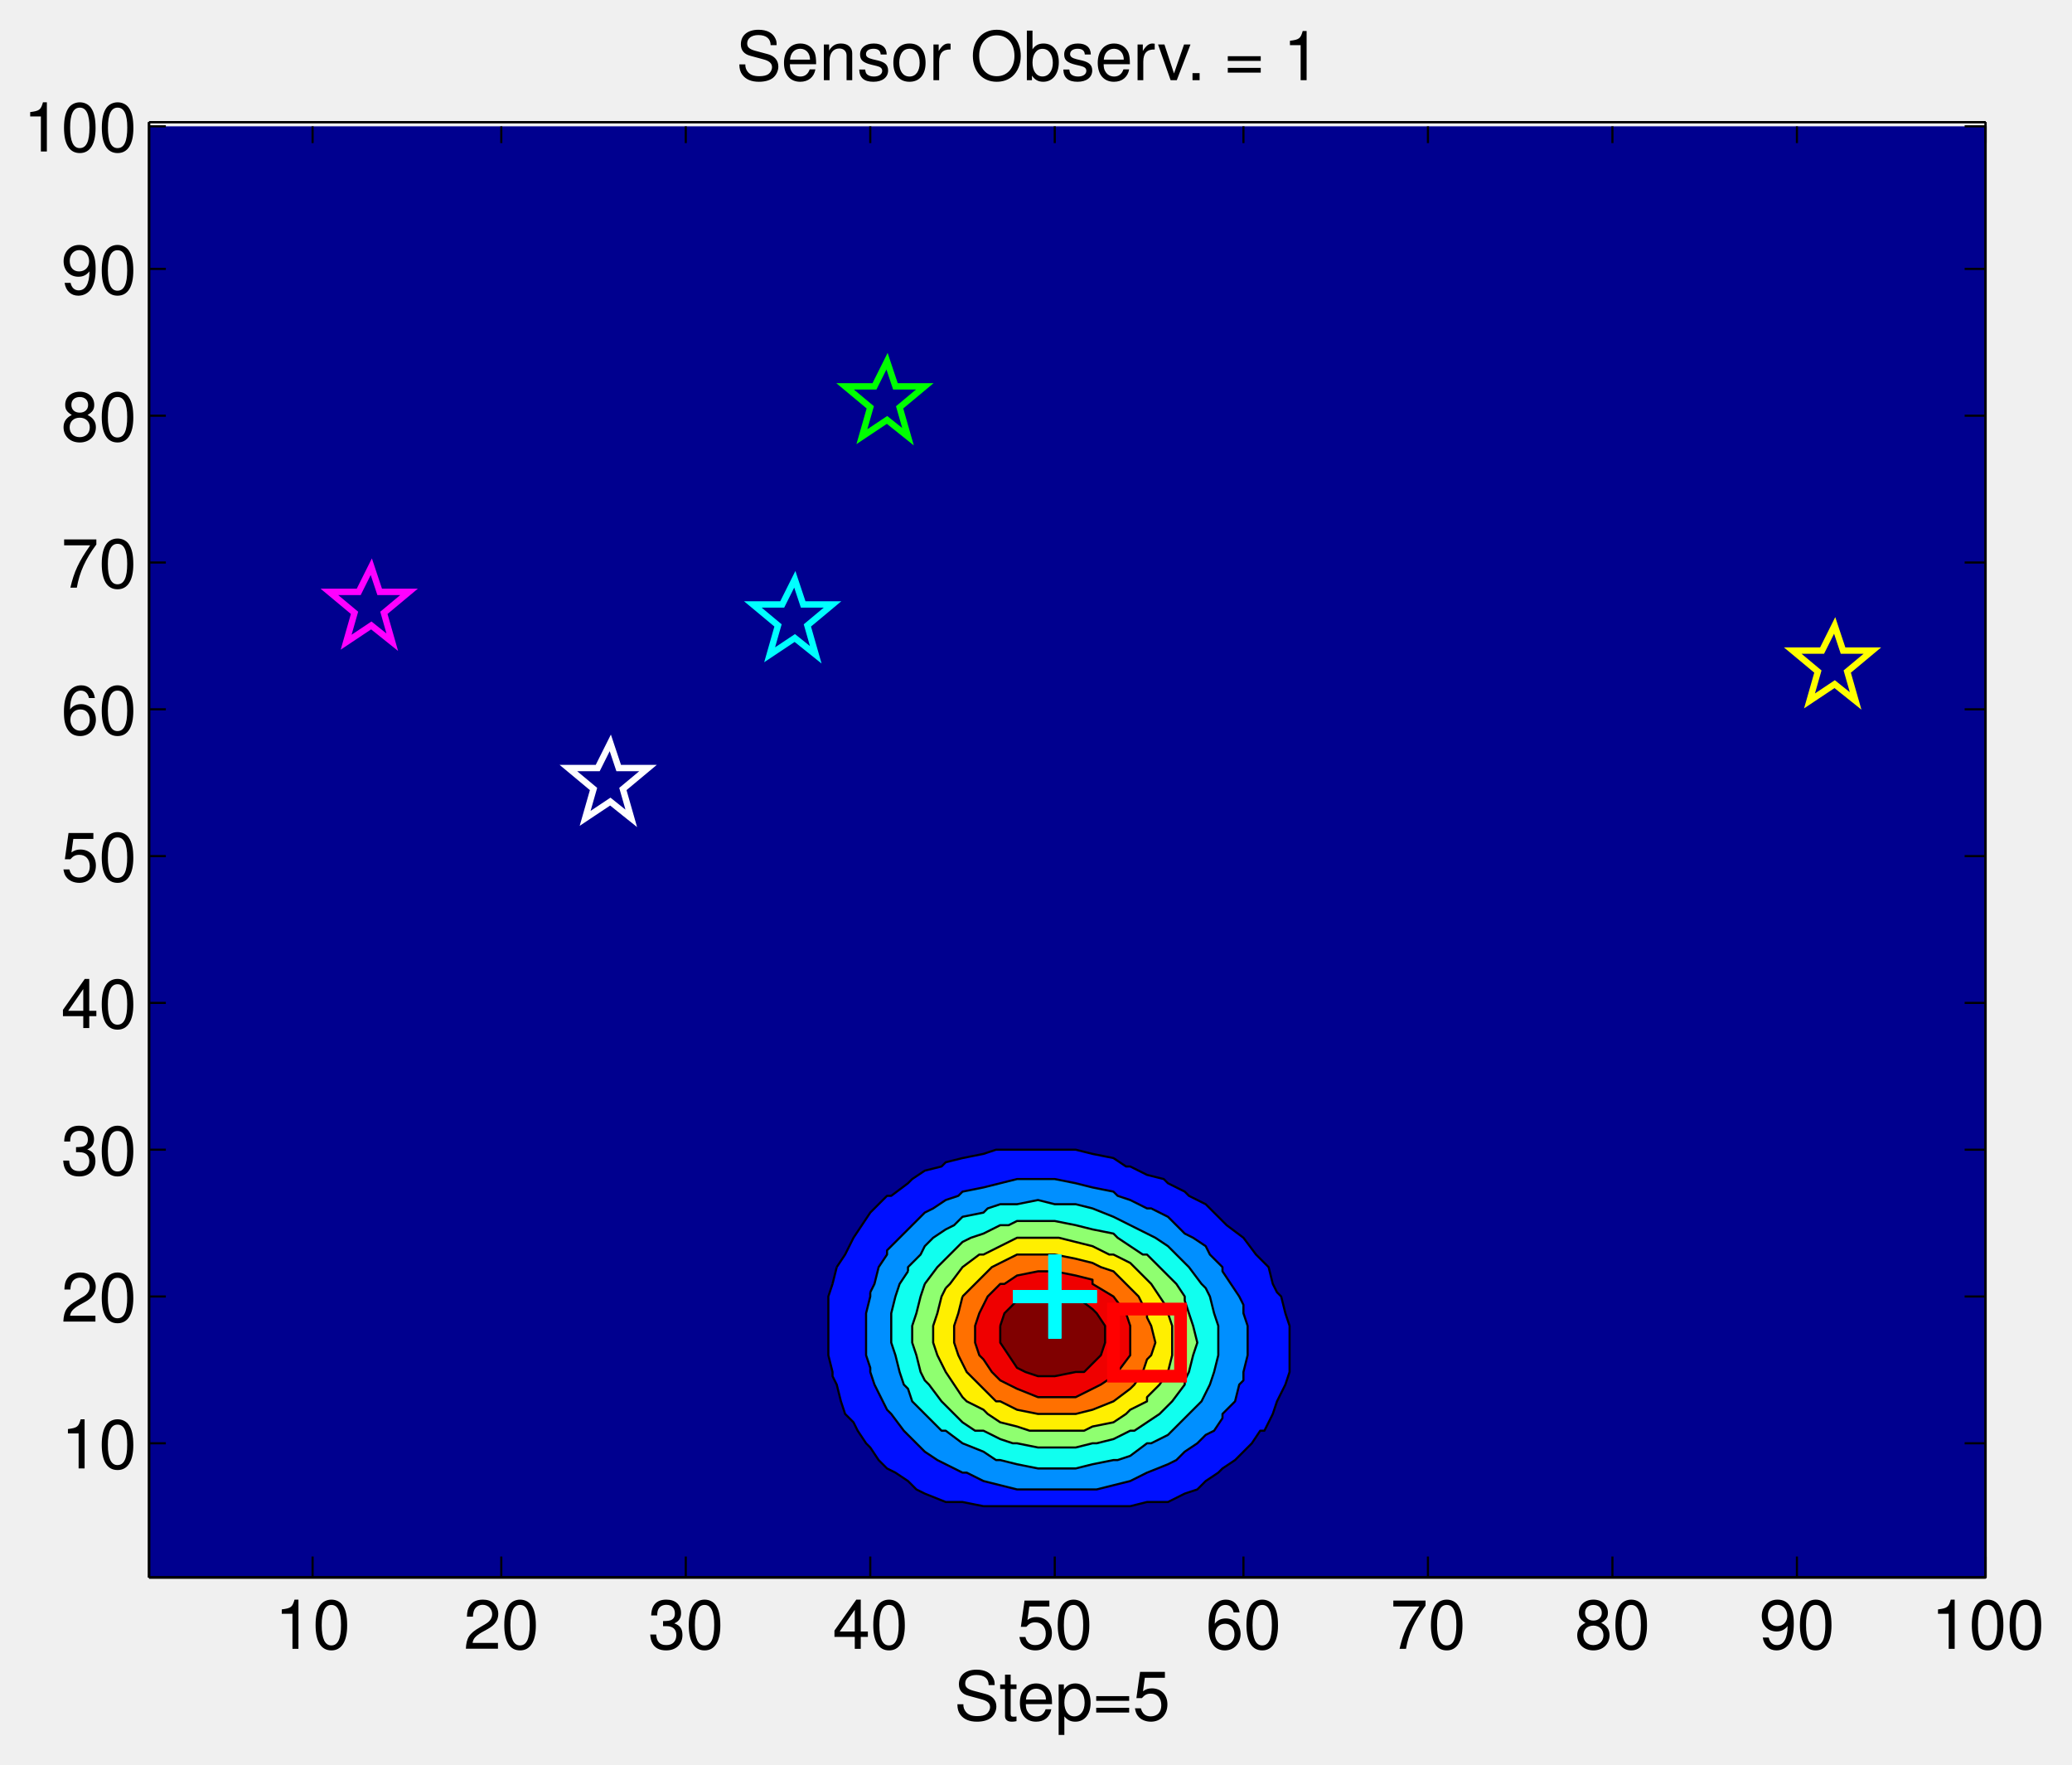
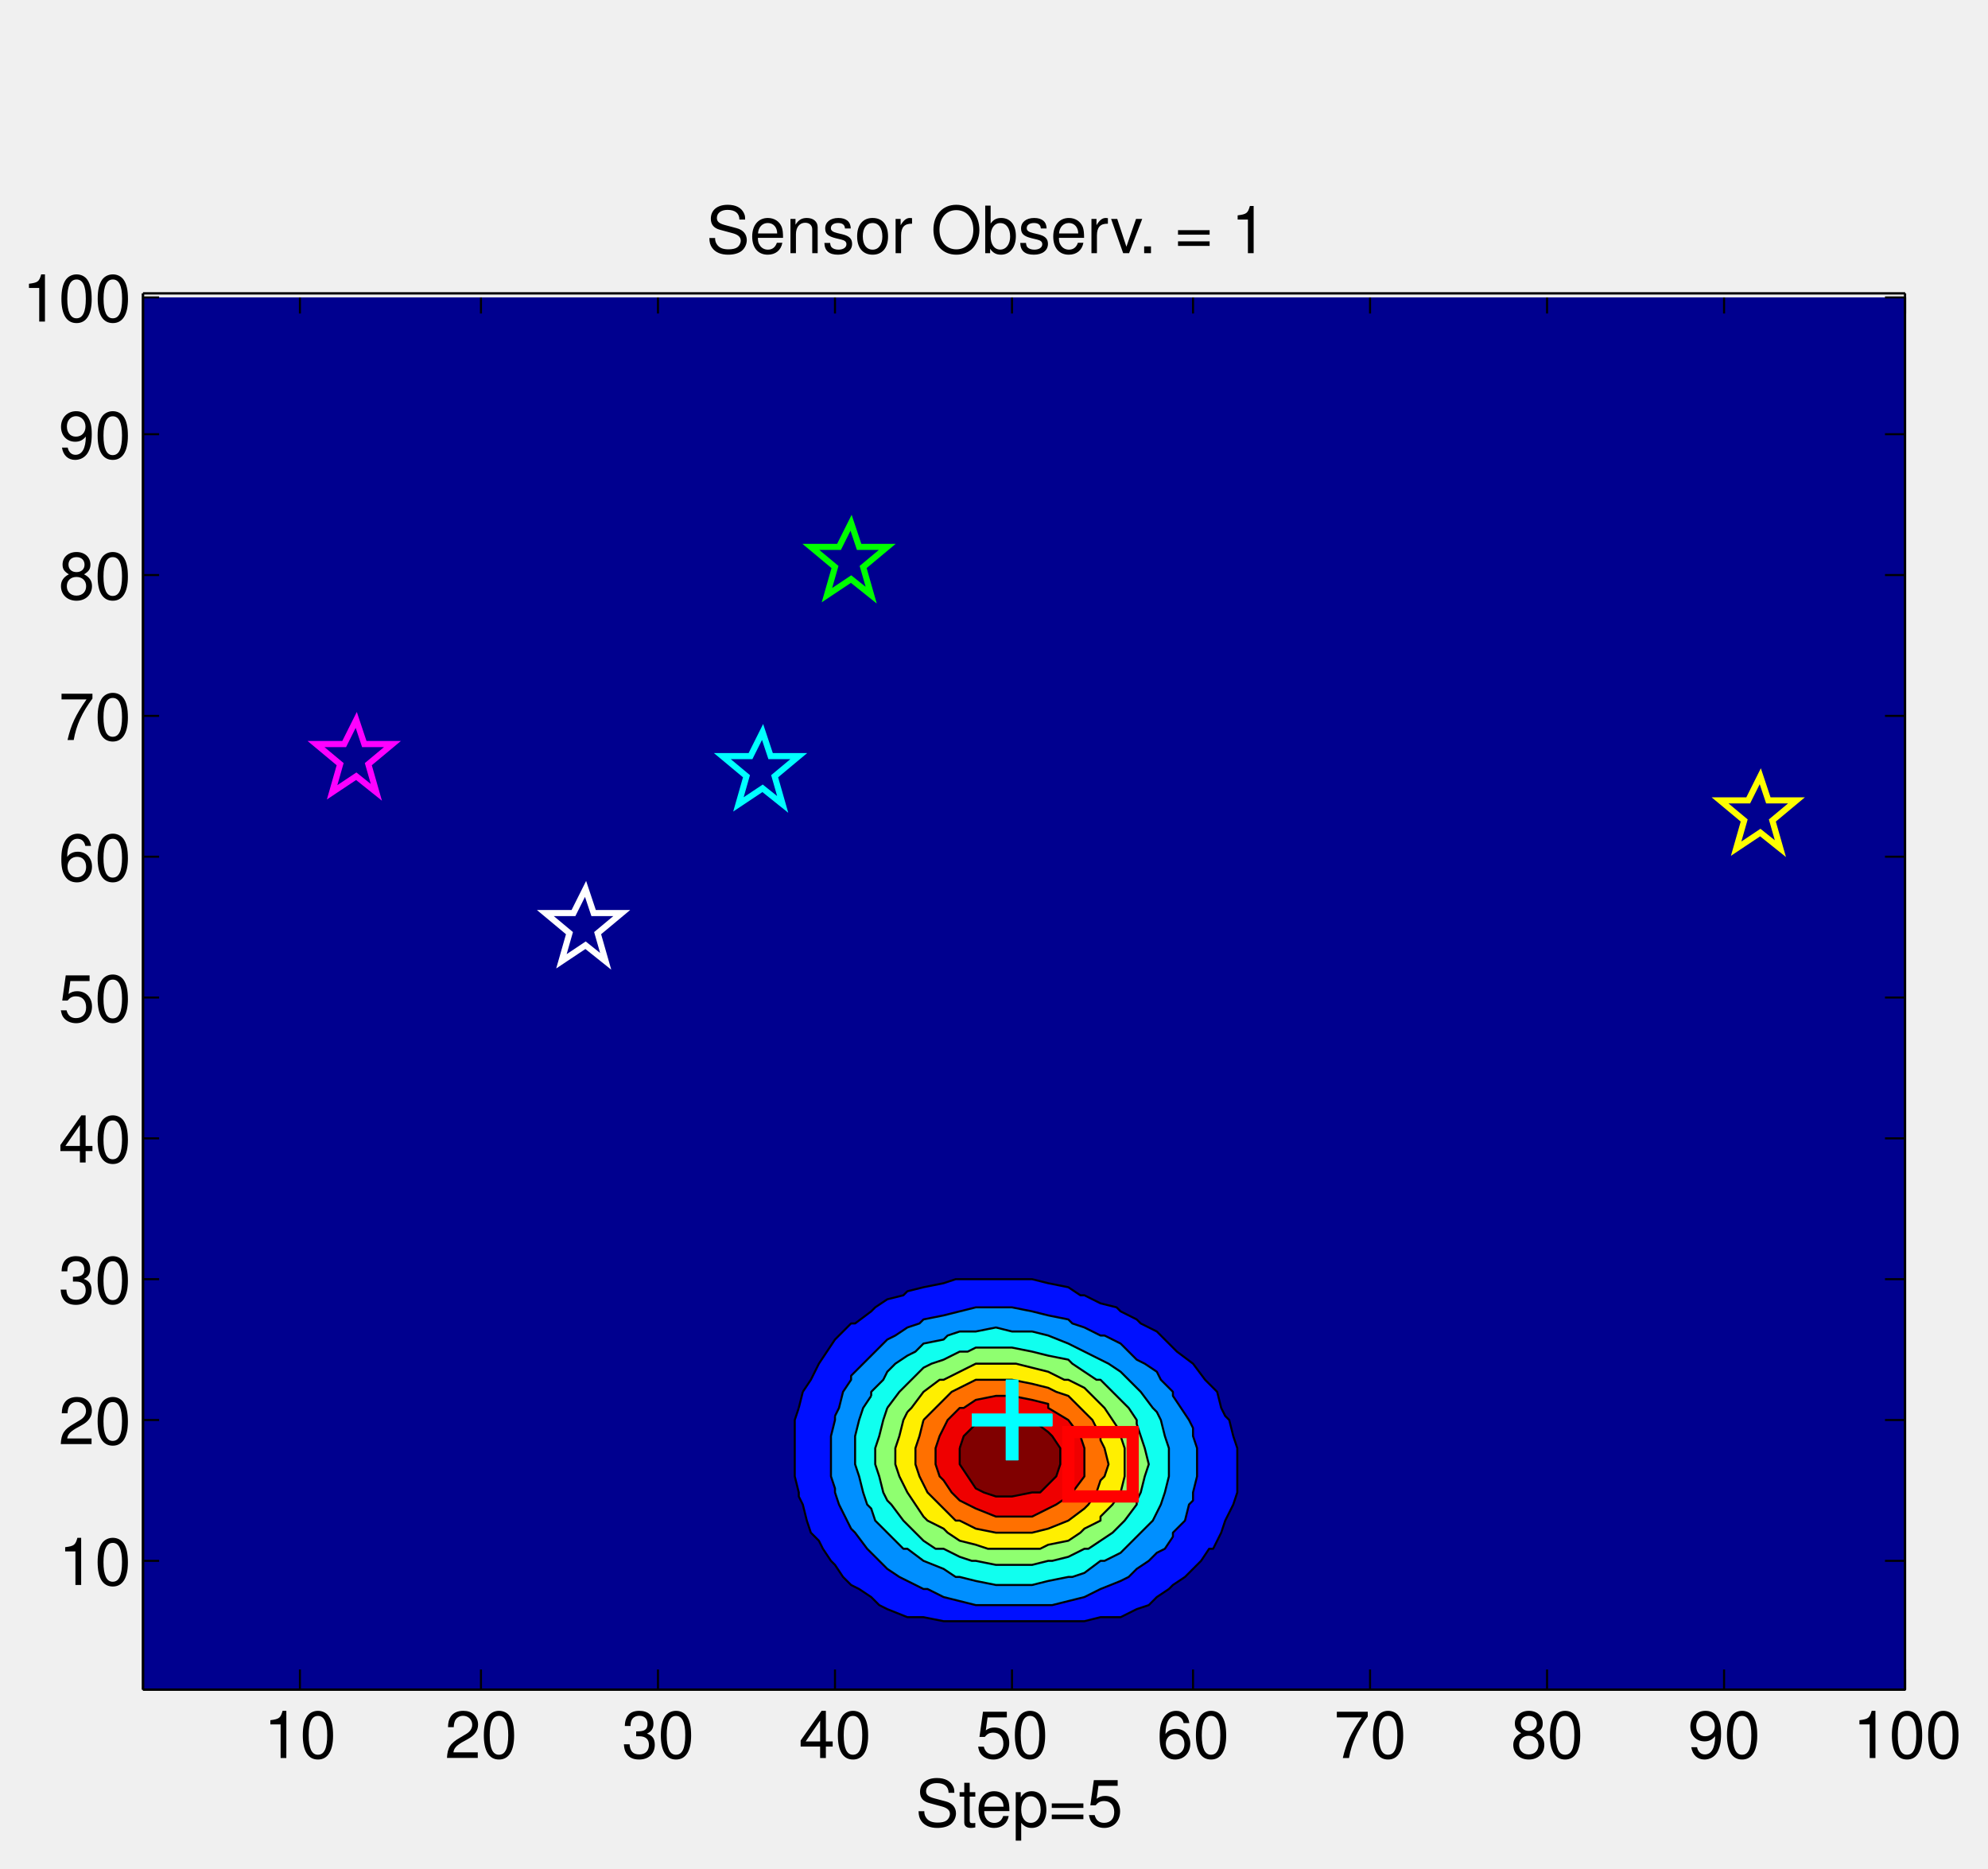
- <svg xmlns="http://www.w3.org/2000/svg" id="svg4602" version="1.1" xml:space="preserve" width="6.769in" height="5.762in" viewBox="0 0 609.187 518.6">
+ <svg xmlns="http://www.w3.org/2000/svg" id="svg4602" version="1.1" xml:space="preserve" width="6.769in" height="6.362in" viewBox="0 0 609.187 572.6">
  <defs id="defs4606">
    <clipPath clipPathUnits="userSpaceOnUse" id="clipPath4618">
      <path d="m 0,0 5582.46,0 0,4181.91 L 0,4181.91 0,0 Z" id="path4620" />
    </clipPath>
    <clipPath clipPathUnits="userSpaceOnUse" id="clipPath4628">
      <path d="m 729.863,3866.29 0,-3422.458 4329.857,0 0,3422.458 -4329.857,0 z" id="path4630" />
    </clipPath>
    <clipPath clipPathUnits="userSpaceOnUse" id="clipPath4680">
      <path d="m 0,0 0,4182 5583,0 L 5583,0 0,0 Z" id="path4682" />
    </clipPath>
  </defs>
-   <g id="g4610" transform="matrix(1.25,0,0,-1.25,-47.42436,520.4191)">
+   <g id="g4610" transform="matrix(1.25,0,0,-1.25,-47.42436,574.4191)">
    <g id="g4612" transform="scale(0.1,0.1)">
      <g id="g4614">
        <g id="g4616" clip-path="url(#clipPath4618)">
          <path d="m 729.863,453.695 0,3422.465 4319.997,0 0,-3422.465 -4319.997,0" style="fill:none;stroke:#ffffff;stroke-width:5;stroke-linecap:butt;stroke-linejoin:round;stroke-miterlimit:10;stroke-dasharray:none;stroke-opacity:1" id="path4622" />
        </g>
      </g>
      <g id="g4624">
        <g id="g4626" clip-path="url(#clipPath4628)">
          <path d="m 729.863,3876.16 4319.997,0 0,-3422.465 -4319.997,0 0,3422.465" style="fill:#00008f;fill-opacity:1;fill-rule:evenodd;stroke:none" id="path4632" />
          <path d="m 729.863,493.148 0,3383.012" style="fill:none;stroke:#000000;stroke-width:5;stroke-linecap:butt;stroke-linejoin:round;stroke-miterlimit:10;stroke-dasharray:none;stroke-opacity:1" id="path4634" />
          <path d="m 5000.54,453.695 -4270.677,0 0,39.453" style="fill:none;stroke:#000000;stroke-width:5;stroke-linecap:butt;stroke-linejoin:round;stroke-miterlimit:10;stroke-dasharray:none;stroke-opacity:1" id="path4636" />
          <path d="m 5049.86,3836.7 0,-3383.005 -49.32,0" style="fill:none;stroke:#000000;stroke-width:5;stroke-linecap:butt;stroke-linejoin:round;stroke-miterlimit:10;stroke-dasharray:none;stroke-opacity:1" id="path4638" />
          <path d="m 769.312,3876.16 4280.548,0 0,-39.46" style="fill:none;stroke:#000000;stroke-width:5;stroke-linecap:butt;stroke-linejoin:round;stroke-miterlimit:10;stroke-dasharray:none;stroke-opacity:1" id="path4640" />
          <path d="m 2337.53,1144.11 0,0 9.86,39.45 19.73,29.58 19.73,39.46 0,0 19.72,29.59 19.73,29.59 9.86,9.86 29.59,29.59 9.86,0 39.46,29.59 9.86,9.86 29.59,19.73 39.45,9.86 9.86,9.86 39.46,9.87 49.31,9.86 29.59,9.86 187.4,0 39.45,-9.86 49.31,-9.86 29.59,-19.73 9.86,0 39.46,-19.73 39.45,-9.86 9.86,-9.86 39.45,-19.73 9.87,-9.86 39.45,-19.73 9.86,-9.86 29.59,-29.59 9.86,-9.86 39.46,-29.59 0,0 29.59,-39.46 9.86,-9.85 19.73,-19.73 9.86,-39.45 9.86,-19.73 9.86,-9.86 9.86,-39.46 9.87,-29.58 0,-108.5 -9.87,-29.585 -19.72,-39.454 0,0 -9.86,-29.589 -19.73,-39.454 -9.86,0 -19.73,-29.586 -19.72,-19.726 -19.73,-19.727 -29.59,-19.726 -9.86,-9.863 -29.59,-19.727 -19.73,-19.727 -29.59,-9.859 -39.45,-19.727 -49.31,0 -39.46,-9.863 -345.2,0 -49.31,9.863 -39.46,0 0,0 -49.31,19.727 -19.73,9.859 -19.72,19.727 -29.59,19.727 -19.73,9.863 -19.73,19.726 -19.72,29.59 -9.86,9.863 -19.73,29.586 -9.86,19.727 -19.73,19.727 -9.86,29.589 -9.87,39.454 -9.86,19.726 0,9.859 -9.86,39.454 0,138.086 9.86,29.59" style="fill:#0010ff;fill-opacity:1;fill-rule:evenodd;stroke:none" id="path4642" />
          <path d="m 2347.39,1183.56 19.73,29.58 19.73,39.46 0,0 19.72,29.59 19.73,29.59 9.86,9.86 29.59,29.59 9.86,0 39.46,29.59 9.86,9.86 29.59,19.73 39.45,9.86 9.86,9.86 39.46,9.87 49.31,9.86 29.59,9.86 187.4,0 39.45,-9.86 49.31,-9.86 29.59,-19.73 9.86,0 39.46,-19.73 39.45,-9.86 9.86,-9.86 39.45,-19.73 9.87,-9.86 39.45,-19.73 9.86,-9.86 29.59,-29.59 9.86,-9.86 39.46,-29.59 0,0 29.59,-39.46 9.86,-9.85 19.73,-19.73 9.86,-39.45 9.86,-19.73 9.86,-9.86 9.86,-39.46 9.87,-29.58 0,-108.5 -9.87,-29.585 -19.72,-39.454 0,0 -9.86,-29.589 -19.73,-39.454 -9.86,0 -19.73,-29.586 -19.72,-19.726 -19.73,-19.727 -29.59,-19.726 -9.86,-9.863 -29.59,-19.727 -19.73,-19.727 -29.59,-9.859 -39.45,-19.727 -49.31,0 -39.46,-9.863 -345.2,0 -49.31,9.863 -39.46,0 0,0 -49.31,19.727 -19.73,9.859 -19.72,19.727 -29.59,19.727 -19.73,9.863 -19.73,19.726 -19.72,29.59 -9.86,9.863 -19.73,29.586 -9.86,19.727 -19.73,19.727 -9.86,29.589 -9.87,39.454 -9.86,19.726 0,9.859 -9.86,39.454 0,138.086 9.86,29.59 0,0" style="fill:none;stroke:#000000;stroke-width:5;stroke-linecap:butt;stroke-linejoin:round;stroke-miterlimit:10;stroke-dasharray:none;stroke-opacity:1" id="path4644" />
          <path d="m 2337.53,1144.11 0,0 9.86,39.45" style="fill:none;stroke:#000000;stroke-width:5;stroke-linecap:butt;stroke-linejoin:round;stroke-miterlimit:10;stroke-dasharray:none;stroke-opacity:1" id="path4646" />
          <path d="m 2426.3,1124.38 9.86,19.73 9.86,39.45 19.73,29.58 0,9.87 29.59,29.59 19.73,19.72 9.86,9.87 29.59,29.59 19.72,9.86 29.59,19.73 29.59,9.86 9.87,9.86 49.31,9.86 39.45,9.87 39.45,9.86 88.77,0 49.32,-9.86 39.45,-9.87 49.31,-9.86 9.86,-9.86 29.59,-9.86 39.46,-19.73 9.86,0 39.45,-19.73 19.73,-19.72 19.72,-19.73 19.73,-9.86 29.59,-19.73 9.86,-19.73 29.59,-29.58 0,-9.86 19.73,-29.59 19.72,-29.59 9.87,-19.73 0,-19.73 9.86,-29.58 0,-69.046 -9.86,-39.454 0,-19.722 -9.87,-9.863 -9.86,-39.454 -29.59,-29.589 0,-9.864 -19.72,-29.59 -19.73,-9.859 -19.73,-19.727 -29.59,-19.726 -19.72,-19.727 -19.73,-9.863 -49.31,-19.726 0,0 -39.46,-19.727 -39.45,-9.863 -39.45,-9.864 -187.4,0 0,0 -39.45,9.864 -39.45,9.863 -39.45,19.727 -9.86,0 -39.46,19.726 -19.72,9.863 -29.59,19.727 -19.73,19.726 -19.72,19.727 -9.87,9.859 -29.59,39.454 -9.86,9.863 -9.86,19.726 -19.73,39.454 -9.86,29.585 0,9.864 -9.86,29.59 0,98.626 9.86,39.46 0,9.86" style="fill:#008fff;fill-opacity:1;fill-rule:evenodd;stroke:none" id="path4648" />
          <path d="m 2426.3,1124.38 9.86,19.73 9.86,39.45 19.73,29.58 0,9.87 29.59,29.59 19.73,19.72 9.86,9.87 29.59,29.59 19.72,9.86 29.59,19.73 29.59,9.86 9.87,9.86 49.31,9.86 39.45,9.87 39.45,9.86 88.77,0 49.32,-9.86 39.45,-9.87 49.31,-9.86 9.86,-9.86 29.59,-9.86 39.46,-19.73 9.86,0 39.45,-19.73 19.73,-19.72 19.72,-19.73 19.73,-9.86 29.59,-19.73 9.86,-19.73 29.59,-29.58 0,-9.86 19.73,-29.59 19.72,-29.59 9.87,-19.73 0,-19.73 9.86,-29.58 0,-69.046 -9.86,-39.454 0,-19.722 -9.87,-9.863 -9.86,-39.454 -29.59,-29.589 0,-9.864 -19.72,-29.59 -19.73,-9.859 -19.73,-19.727 -29.59,-19.726 -19.72,-19.727 -19.73,-9.863 -49.31,-19.726 0,0 -39.46,-19.727 -39.45,-9.863 -39.45,-9.864 -187.4,0 0,0 -39.45,9.864 -39.45,9.863 -39.45,19.727 -9.86,0 -39.46,19.726 -19.72,9.863 -29.59,19.727 -19.73,19.726 -19.72,19.727 -9.87,9.859 -29.59,39.454 -9.86,9.863 -9.86,19.726 -19.73,39.454 -9.86,29.585 0,9.864 -9.86,29.59 0,98.626 9.86,39.46 0,9.86" style="fill:none;stroke:#000000;stroke-width:5;stroke-linecap:butt;stroke-linejoin:round;stroke-miterlimit:10;stroke-dasharray:none;stroke-opacity:1" id="path4650" />
          <path d="m 2515.07,1173.7 0,9.86 29.59,29.58 9.86,19.73 19.72,19.73 29.59,19.72 19.73,9.87 19.73,19.72 49.31,9.87 9.86,9.86 29.59,9.86 39.45,0 49.32,9.87 39.45,-9.87 49.32,0 39.45,-9.86 0,0 49.31,-19.73 39.45,-19.72 0,0 39.46,-19.73 19.72,-9.86 29.59,-19.73 19.73,-19.73 19.72,-19.72 9.87,-9.86 29.59,-39.45 9.86,-9.87 9.86,-19.72 9.87,-39.46 9.86,-29.58 0,-69.046 -9.86,-39.454 -9.87,-29.585 -9.86,-19.727 -9.86,-19.727 -29.59,-29.589 -9.87,-9.864 -29.59,-29.59 -9.86,-9.859 -39.45,-19.727 -9.86,0 -39.46,-29.589 -29.59,-9.864 -9.86,0 -49.31,-9.863 -39.45,-9.863 -88.77,0 -49.32,9.863 -39.45,9.863 -9.86,0 -29.59,19.727 -49.31,19.726 0,0 -39.46,29.586 -9.86,0 -39.45,39.454 0,0 -29.59,29.589 -9.86,29.59 -9.87,9.864 -9.86,29.585 -9.86,39.454 -9.87,29.586 0,69.04 9.87,39.46 9.86,29.59 19.73,29.59" style="fill:#10ffef;fill-opacity:1;fill-rule:evenodd;stroke:none" id="path4652" />
          <path d="m 2515.07,1173.7 0,9.86 29.59,29.58 9.86,19.73 19.72,19.73 29.59,19.72 19.73,9.87 19.73,19.72 49.31,9.87 9.86,9.86 29.59,9.86 39.45,0 49.32,9.87 39.45,-9.87 49.32,0 39.45,-9.86 0,0 49.31,-19.73 39.45,-19.72 0,0 39.46,-19.73 19.72,-9.86 29.59,-19.73 19.73,-19.73 19.72,-19.72 9.87,-9.86 29.59,-39.45 9.86,-9.87 9.86,-19.72 9.87,-39.46 9.86,-29.58 0,-69.046 -9.86,-39.454 -9.87,-29.585 -9.86,-19.727 -9.86,-19.727 -29.59,-29.589 -9.87,-9.864 -29.59,-29.59 -9.86,-9.859 -39.45,-19.727 -9.86,0 -39.46,-29.589 -29.59,-9.864 -9.86,0 -49.31,-9.863 -39.45,-9.863 -88.77,0 -49.32,9.863 -39.45,9.863 -9.86,0 -29.59,19.727 -49.31,19.726 0,0 -39.46,29.586 -9.86,0 -39.45,39.454 0,0 -29.59,29.589 -9.86,29.59 -9.87,9.864 -9.86,29.585 -9.86,39.454 -9.87,29.586 0,69.04 9.87,39.46 9.86,29.59 19.73,29.59 0,0" style="fill:none;stroke:#000000;stroke-width:5;stroke-linecap:butt;stroke-linejoin:round;stroke-miterlimit:10;stroke-dasharray:none;stroke-opacity:1" id="path4654" />
          <path d="m 2554.52,1144.11 29.59,39.45 19.72,19.73 9.87,9.85 29.59,29.59 19.72,9.87 29.59,9.86 39.45,19.73 19.73,0 19.72,9.86 88.77,0 49.32,-9.86 0,0 39.45,-9.87 49.31,-9.86 9.86,-9.86 29.59,-19.73 29.59,-19.73 9.87,0 29.59,-29.58 19.72,-19.73 19.73,-19.72 19.72,-29.59 0,-9.87 9.87,-29.59 9.86,-29.58 9.86,-39.46 -9.86,-29.586 -9.86,-39.454 -9.87,-19.722 0,-9.863 -29.59,-39.454 -9.86,-9.863 -19.72,-19.726 -29.59,-19.727 -29.59,-19.727 -9.87,0 -39.45,-19.722 -39.45,-9.864 -9.86,0 -39.45,-9.863 -88.77,0 -49.32,9.863 -9.86,0 -29.59,9.864 -39.45,19.722 -19.72,0 -29.59,19.727 -19.73,19.727 -19.73,19.726 -9.86,9.863 -29.59,39.454 -9.86,9.863 -9.86,19.722 -9.87,39.454 -9.86,29.586 0,39.46 9.86,29.58 9.87,39.46 9.86,29.59 0,0" style="fill:#8fff70;fill-opacity:1;fill-rule:evenodd;stroke:none" id="path4656" />
          <path d="m 2554.52,1144.11 29.59,39.45 19.72,19.73 9.87,9.85 29.59,29.59 19.72,9.87 29.59,9.86 39.45,19.73 19.73,0 19.72,9.86 88.77,0 49.32,-9.86 0,0 39.45,-9.87 49.31,-9.86 9.86,-9.86 29.59,-19.73 29.59,-19.73 9.87,0 29.59,-29.58 19.72,-19.73 19.73,-19.72 19.72,-29.59 0,-9.87 9.87,-29.59 9.86,-29.58 9.86,-39.46 -9.86,-29.586 -9.86,-39.454 -9.87,-19.722 0,-9.863 -29.59,-39.454 -9.86,-9.863 -19.72,-19.726 -29.59,-19.727 -29.59,-19.727 -9.87,0 -39.45,-19.722 -39.45,-9.864 -9.86,0 -39.45,-9.863 -88.77,0 -49.32,9.863 -9.86,0 -29.59,9.864 -39.45,19.722 -19.72,0 -29.59,19.727 -19.73,19.727 -19.73,19.726 -9.86,9.863 -29.59,39.454 -9.86,9.863 -9.86,19.722 -9.87,39.454 -9.86,29.586 0,39.46 9.86,29.58 9.87,39.46 9.86,29.59 0,0" style="fill:none;stroke:#000000;stroke-width:5;stroke-linecap:butt;stroke-linejoin:round;stroke-miterlimit:10;stroke-dasharray:none;stroke-opacity:1" id="path4658" />
          <path d="m 2603.83,1134.24 9.87,9.87 29.59,39.45 0,0 39.45,29.58 9.86,0 39.45,19.73 39.45,19.73 98.63,0 39.46,-9.87 39.45,-9.86 39.45,-19.73 9.86,0 39.45,-19.72 9.87,-9.86 29.59,-29.59 9.86,-9.86 19.73,-29.59 19.72,-29.59 0,-9.87 9.86,-29.58 0,-69.046 -9.86,-39.454 0,0 -19.72,-29.585 -29.59,-29.59 0,-9.864 -39.46,-19.726 -9.86,-9.863 -29.59,-19.727 -49.31,-9.863 -19.73,-9.864 -128.22,0 -29.59,9.864 -39.45,9.863 -29.59,19.727 -9.86,9.863 -39.45,19.726 -9.86,9.864 -19.73,29.59 -19.73,29.585 0,0 -19.72,39.454 -9.87,29.586 0,39.46 9.87,29.58 9.86,39.46 9.86,19.72" style="fill:#ffef00;fill-opacity:1;fill-rule:evenodd;stroke:none" id="path4660" />
          <path d="m 2603.83,1134.24 9.87,9.87 29.59,39.45 0,0 39.45,29.58 9.86,0 39.45,19.73 39.45,19.73 98.63,0 39.46,-9.87 39.45,-9.86 39.45,-19.73 9.86,0 39.45,-19.72 9.87,-9.86 29.59,-29.59 9.86,-9.86 19.73,-29.59 19.72,-29.59 0,-9.87 9.86,-29.58 0,-69.046 -9.86,-39.454 0,0 -19.72,-29.585 -29.59,-29.59 0,-9.864 -39.46,-19.726 -9.86,-9.863 -29.59,-19.727 -49.31,-9.863 -19.73,-9.864 -128.22,0 -29.59,9.864 -39.45,9.863 -29.59,19.727 -9.86,9.863 -39.45,19.726 -9.86,9.864 -19.73,29.59 -19.73,29.585 0,0 -19.72,39.454 -9.87,29.586 0,39.46 9.87,29.58 9.86,39.46 9.86,19.72 0,0" style="fill:none;stroke:#000000;stroke-width:5;stroke-linecap:butt;stroke-linejoin:round;stroke-miterlimit:10;stroke-dasharray:none;stroke-opacity:1" id="path4662" />
          <path d="m 2643.29,1114.52 29.59,29.59 19.72,19.72 19.72,19.73 19.73,9.86 39.45,19.72 88.77,0 49.32,-9.85 39.45,-9.87 19.73,-9.86 29.58,-9.86 29.59,-29.59 9.86,-9.87 19.73,-19.72 19.73,-39.46 0,-9.86 9.86,-19.72 9.86,-39.46 -9.86,-29.586 -9.86,-9.864 -9.87,-29.59 -19.72,-29.585 -9.87,-9.864 -39.45,-29.59 0,0 -49.31,-19.726 -39.45,-9.863 -88.77,0 -49.32,9.863 -39.45,19.726 -9.86,0 -29.59,29.59 -9.86,9.864 -29.59,29.585 -9.86,19.727 -9.87,19.727 -9.86,29.586 0,39.46 9.86,29.58 9.87,39.46 0,0" style="fill:#ff7000;fill-opacity:1;fill-rule:evenodd;stroke:none" id="path4664" />
          <path d="m 2643.29,1114.52 29.59,29.59 19.72,19.72 19.72,19.73 19.73,9.86 39.45,19.72 88.77,0 49.32,-9.85 39.45,-9.87 19.73,-9.86 29.58,-9.86 29.59,-29.59 9.86,-9.87 19.73,-19.72 19.73,-39.46 0,-9.86 9.86,-19.72 9.86,-39.46 -9.86,-29.586 -9.86,-9.864 -9.87,-29.59 -19.72,-29.585 -9.87,-9.864 -39.45,-29.59 0,0 -49.31,-19.726 -39.45,-9.863 -88.77,0 -49.32,9.863 -39.45,19.726 -9.86,0 -29.59,29.59 -9.86,9.864 -29.59,29.585 -9.86,19.727 -9.87,19.727 -9.86,29.586 0,39.46 9.86,29.58 9.87,39.46 0,0" style="fill:none;stroke:#000000;stroke-width:5;stroke-linecap:butt;stroke-linejoin:round;stroke-miterlimit:10;stroke-dasharray:none;stroke-opacity:1" id="path4666" />
          <path d="m 2692.6,1094.79 9.86,19.73 29.59,29.59 9.86,0 29.59,19.72 49.32,9.87 39.45,0 49.32,-9.87 39.45,-9.86 0,-9.86 49.31,-29.59 0,0 29.59,-39.46 9.86,-29.58 0,-69.046 -29.59,-39.454 -9.86,-9.859 -29.58,-19.726 -19.73,-9.864 -39.45,-19.726 -88.77,0 -49.32,19.726 -19.72,9.864 -19.73,9.863 -19.73,19.722 -19.72,29.59 -9.86,9.864 -9.86,29.586 0,39.46 9.86,29.58 9.86,19.73" style="fill:#ef0000;fill-opacity:1;fill-rule:evenodd;stroke:none" id="path4668" />
          <path d="m 2692.6,1094.79 9.86,19.73 29.59,29.59 9.86,0 29.59,19.72 49.32,9.87 39.45,0 49.32,-9.87 39.45,-9.86 0,-9.86 49.31,-29.59 0,0 29.59,-39.46 9.86,-29.58 0,-69.046 -29.59,-39.454 -9.86,-9.859 -29.58,-19.726 -19.73,-9.864 -39.45,-19.726 -88.77,0 -49.32,19.726 -19.72,9.864 -19.73,9.863 -19.73,19.722 -19.72,29.59 -9.86,9.864 -9.86,29.586 0,39.46 9.86,29.58 9.86,19.73 0,0" style="fill:none;stroke:#000000;stroke-width:5;stroke-linecap:butt;stroke-linejoin:round;stroke-miterlimit:10;stroke-dasharray:none;stroke-opacity:1" id="path4670" />
          <path d="m 2732.05,1045.48 9.86,29.58 29.59,29.59 9.87,9.87 39.45,9.86 39.45,0 49.32,-9.86 0,0 39.45,-29.59 9.86,-9.87 19.72,-29.58 0,-39.46 -9.85,-29.586 -19.73,-19.727 -19.73,-19.727 -19.72,0 -49.32,-9.859 -39.45,0 -29.59,9.859 -19.73,9.864 -19.72,29.59 -19.73,29.586 0,39.46" style="fill:#800000;fill-opacity:1;fill-rule:evenodd;stroke:none" id="path4672" />
          <path d="m 2732.05,1045.48 9.86,29.58 29.59,29.59 9.87,9.87 39.45,9.86 39.45,0 49.32,-9.86 0,0 39.45,-29.59 9.86,-9.87 19.72,-29.58 0,-39.46 -9.85,-29.586 -19.73,-19.727 -19.73,-19.727 -19.72,0 -49.32,-9.859 -39.45,0 -29.59,9.859 -19.73,9.864 -19.72,29.59 -19.73,29.586 0,39.46" style="fill:none;stroke:#000000;stroke-width:5;stroke-linecap:butt;stroke-linejoin:round;stroke-miterlimit:10;stroke-dasharray:none;stroke-opacity:1" id="path4674" />
        </g>
      </g>
      <g id="g4676">
        <g id="g4678" clip-path="url(#clipPath4680)">
          <g id="g4684" transform="scale(10,10)">
            <text transform="matrix(1,0,0,-1,211.068,397.479)" style="font-variant:normal;font-weight:normal;font-size:16px;font-family:Helvetica;-inkscape-font-specification:Helvetica;writing-mode:lr-tb;fill:#000000;fill-opacity:1;fill-rule:nonzero;stroke:none" id="text4686">
              <tspan x="0" id="tspan4688" y="0">Sensor Observ. = 1</tspan>
            </text>
          </g>
          <path d="m 2998.35,927.121 157.809,0 0,157.805 -157.809,0 0,-157.805 z" style="fill:none;stroke:#ff0000;stroke-width:30;stroke-linecap:butt;stroke-linejoin:miter;stroke-miterlimit:10;stroke-dasharray:none;stroke-opacity:1" id="path4690" />
          <path d="m 2761.64,1114.52 197.26,0" style="fill:none;stroke:#00ffff;stroke-width:30;stroke-linecap:butt;stroke-linejoin:miter;stroke-miterlimit:10;stroke-dasharray:none;stroke-opacity:1" id="path4692" />
          <path d="m 2860.27,1213.14 0,-197.25" style="fill:none;stroke:#00ffff;stroke-width:30;stroke-linecap:butt;stroke-linejoin:miter;stroke-miterlimit:10;stroke-dasharray:none;stroke-opacity:1" id="path4694" />
          <path d="m 2367.12,3254.79 69.04,0 29.59,59.17 19.73,-59.17 69.04,0 -59.18,-49.32 19.73,-69.04 -49.32,39.45 -59.18,-39.45 19.73,69.04 -59.18,49.32 z" style="fill:none;stroke:#00ff00;stroke-width:15;stroke-linecap:butt;stroke-linejoin:miter;stroke-miterlimit:10;stroke-dasharray:none;stroke-opacity:1" id="path4696" />
          <path d="m 2761.64,1114.52 197.26,0" style="fill:none;stroke:#00ffff;stroke-width:30;stroke-linecap:butt;stroke-linejoin:miter;stroke-miterlimit:10;stroke-dasharray:none;stroke-opacity:1" id="path4698" />
          <path d="m 2860.27,1213.14 0,-197.25" style="fill:none;stroke:#00ffff;stroke-width:30;stroke-linecap:butt;stroke-linejoin:miter;stroke-miterlimit:10;stroke-dasharray:none;stroke-opacity:1" id="path4700" />
          <path d="m 4596.16,2633.42 69.04,0 29.59,59.18 19.73,-59.18 69.03,0 -59.17,-49.31 19.73,-69.05 -49.32,39.46 -59.18,-39.46 19.73,69.05 -59.18,49.31 z" style="fill:none;stroke:#ffff00;stroke-width:15;stroke-linecap:butt;stroke-linejoin:miter;stroke-miterlimit:10;stroke-dasharray:none;stroke-opacity:1" id="path4702" />
          <path d="m 2761.64,1114.52 197.26,0" style="fill:none;stroke:#00ffff;stroke-width:30;stroke-linecap:butt;stroke-linejoin:miter;stroke-miterlimit:10;stroke-dasharray:none;stroke-opacity:1" id="path4704" />
          <path d="m 2860.27,1213.14 0,-197.25" style="fill:none;stroke:#00ffff;stroke-width:30;stroke-linecap:butt;stroke-linejoin:miter;stroke-miterlimit:10;stroke-dasharray:none;stroke-opacity:1" id="path4706" />
          <path d="m 2150.13,2741.91 69.05,0 29.59,59.18 19.72,-59.18 69.04,0 -59.17,-49.31 19.72,-69.05 -49.31,39.46 -59.18,-39.46 19.72,69.05 -59.18,49.31 z" style="fill:none;stroke:#00ffff;stroke-width:15;stroke-linecap:butt;stroke-linejoin:miter;stroke-miterlimit:10;stroke-dasharray:none;stroke-opacity:1" id="path4708" />
          <path d="m 2761.64,1114.52 197.26,0" style="fill:none;stroke:#00ffff;stroke-width:30;stroke-linecap:butt;stroke-linejoin:miter;stroke-miterlimit:10;stroke-dasharray:none;stroke-opacity:1" id="path4710" />
          <path d="m 2860.27,1213.14 0,-197.25" style="fill:none;stroke:#00ffff;stroke-width:30;stroke-linecap:butt;stroke-linejoin:miter;stroke-miterlimit:10;stroke-dasharray:none;stroke-opacity:1" id="path4712" />
          <path d="m 1153.97,2771.5 69.04,0 29.59,59.18 19.73,-59.18 69.04,0 -59.18,-49.31 19.73,-69.05 -49.32,39.46 -59.18,-39.46 19.73,69.05 -59.18,49.31 z" style="fill:none;stroke:#ff00ff;stroke-width:15;stroke-linecap:butt;stroke-linejoin:miter;stroke-miterlimit:10;stroke-dasharray:none;stroke-opacity:1" id="path4714" />
          <path d="m 2761.64,1114.52 197.26,0" style="fill:none;stroke:#00ffff;stroke-width:30;stroke-linecap:butt;stroke-linejoin:miter;stroke-miterlimit:10;stroke-dasharray:none;stroke-opacity:1" id="path4716" />
          <path d="m 2860.27,1213.14 0,-197.25" style="fill:none;stroke:#00ffff;stroke-width:30;stroke-linecap:butt;stroke-linejoin:miter;stroke-miterlimit:10;stroke-dasharray:none;stroke-opacity:1" id="path4718" />
          <path d="m 1716.16,2357.25 69.04,0 29.59,59.18 19.73,-59.18 69.04,0 -59.18,-49.31 19.73,-69.04 -49.32,39.45 -59.18,-39.45 19.73,69.04 -59.18,49.31 z" style="fill:none;stroke:#ffffff;stroke-width:15;stroke-linecap:butt;stroke-linejoin:miter;stroke-miterlimit:10;stroke-dasharray:none;stroke-opacity:1" id="path4720" />
          <path d="m 2761.64,1114.52 197.26,0" style="fill:none;stroke:#00ffff;stroke-width:30;stroke-linecap:butt;stroke-linejoin:miter;stroke-miterlimit:10;stroke-dasharray:none;stroke-opacity:1" id="path4722" />
          <path d="m 2860.27,1213.14 0,-197.25" style="fill:none;stroke:#00ffff;stroke-width:30;stroke-linecap:butt;stroke-linejoin:miter;stroke-miterlimit:10;stroke-dasharray:none;stroke-opacity:1" id="path4724" />
          <g id="g4726" transform="scale(10,10)">
            <text transform="matrix(1,0,0,-1,262.356,11.8352)" style="font-variant:normal;font-weight:normal;font-size:16px;font-family:Helvetica;-inkscape-font-specification:Helvetica;writing-mode:lr-tb;fill:#000000;fill-opacity:1;fill-rule:nonzero;stroke:none" id="text4728">
              <tspan x="0 10.672 15.12 24.016 32.912 42.256" y="0" id="tspan4730">Step=5</tspan>
            </text>
          </g>
          <path d="m 729.863,453.695 4319.997,0" style="fill:none;stroke:#000000;stroke-width:5;stroke-linecap:butt;stroke-linejoin:miter;stroke-miterlimit:10;stroke-dasharray:none;stroke-opacity:1" id="path4732" />
          <path d="m 729.863,3876.16 4319.997,0" style="fill:none;stroke:#000000;stroke-width:5;stroke-linecap:butt;stroke-linejoin:miter;stroke-miterlimit:10;stroke-dasharray:none;stroke-opacity:1" id="path4734" />
          <path d="m 729.863,453.695 0,3422.465" style="fill:none;stroke:#000000;stroke-width:5;stroke-linecap:butt;stroke-linejoin:miter;stroke-miterlimit:10;stroke-dasharray:none;stroke-opacity:1" id="path4736" />
          <path d="m 5049.86,453.695 0,3422.465" style="fill:none;stroke:#000000;stroke-width:5;stroke-linecap:butt;stroke-linejoin:miter;stroke-miterlimit:10;stroke-dasharray:none;stroke-opacity:1" id="path4738" />
          <path d="m 729.863,453.695 4319.997,0" style="fill:none;stroke:#000000;stroke-width:5;stroke-linecap:butt;stroke-linejoin:miter;stroke-miterlimit:10;stroke-dasharray:none;stroke-opacity:1" id="path4740" />
          <path d="m 729.863,453.695 0,3422.465" style="fill:none;stroke:#000000;stroke-width:5;stroke-linecap:butt;stroke-linejoin:miter;stroke-miterlimit:10;stroke-dasharray:none;stroke-opacity:1" id="path4742" />
          <path d="m 1114.52,453.695 0,49.317" style="fill:none;stroke:#000000;stroke-width:5;stroke-linecap:butt;stroke-linejoin:miter;stroke-miterlimit:10;stroke-dasharray:none;stroke-opacity:1" id="path4744" />
          <path d="m 1114.52,3866.29 0,-39.45" style="fill:none;stroke:#000000;stroke-width:5;stroke-linecap:butt;stroke-linejoin:miter;stroke-miterlimit:10;stroke-dasharray:none;stroke-opacity:1" id="path4746" />
          <g id="g4748" transform="scale(10,10)">
            <text transform="matrix(1,0,0,-1,102.575,28.6023)" style="font-variant:normal;font-weight:normal;font-size:16px;font-family:Helvetica;-inkscape-font-specification:Helvetica;writing-mode:lr-tb;fill:#000000;fill-opacity:1;fill-rule:nonzero;stroke:none" id="text4750">
              <tspan x="0 8.896" y="0" id="tspan4752">10</tspan>
            </text>
          </g>
          <path d="m 1558.36,453.695 0,49.317" style="fill:none;stroke:#000000;stroke-width:5;stroke-linecap:butt;stroke-linejoin:miter;stroke-miterlimit:10;stroke-dasharray:none;stroke-opacity:1" id="path4754" />
          <path d="m 1558.36,3866.29 0,-39.45" style="fill:none;stroke:#000000;stroke-width:5;stroke-linecap:butt;stroke-linejoin:miter;stroke-miterlimit:10;stroke-dasharray:none;stroke-opacity:1" id="path4756" />
          <g id="g4758" transform="scale(10,10)">
            <text transform="matrix(1,0,0,-1,146.959,28.6023)" style="font-variant:normal;font-weight:normal;font-size:16px;font-family:Helvetica;-inkscape-font-specification:Helvetica;writing-mode:lr-tb;fill:#000000;fill-opacity:1;fill-rule:nonzero;stroke:none" id="text4760">
              <tspan x="0 8.896" y="0" id="tspan4762">20</tspan>
            </text>
          </g>
          <path d="m 1992.33,453.695 0,49.317" style="fill:none;stroke:#000000;stroke-width:5;stroke-linecap:butt;stroke-linejoin:miter;stroke-miterlimit:10;stroke-dasharray:none;stroke-opacity:1" id="path4764" />
          <path d="m 1992.33,3866.29 0,-39.45" style="fill:none;stroke:#000000;stroke-width:5;stroke-linecap:butt;stroke-linejoin:miter;stroke-miterlimit:10;stroke-dasharray:none;stroke-opacity:1" id="path4766" />
          <g id="g4768" transform="scale(10,10)">
            <text transform="matrix(1,0,0,-1,190.356,28.6023)" style="font-variant:normal;font-weight:normal;font-size:16px;font-family:Helvetica;-inkscape-font-specification:Helvetica;writing-mode:lr-tb;fill:#000000;fill-opacity:1;fill-rule:nonzero;stroke:none" id="text4770">
              <tspan x="0 8.896" y="0" id="tspan4772">30</tspan>
            </text>
          </g>
          <path d="m 2426.3,453.695 0,49.317" style="fill:none;stroke:#000000;stroke-width:5;stroke-linecap:butt;stroke-linejoin:miter;stroke-miterlimit:10;stroke-dasharray:none;stroke-opacity:1" id="path4774" />
          <path d="m 2426.3,3866.29 0,-39.45" style="fill:none;stroke:#000000;stroke-width:5;stroke-linecap:butt;stroke-linejoin:miter;stroke-miterlimit:10;stroke-dasharray:none;stroke-opacity:1" id="path4776" />
          <g id="g4778" transform="scale(10,10)">
            <text transform="matrix(1,0,0,-1,233.753,28.6023)" style="font-variant:normal;font-weight:normal;font-size:16px;font-family:Helvetica;-inkscape-font-specification:Helvetica;writing-mode:lr-tb;fill:#000000;fill-opacity:1;fill-rule:nonzero;stroke:none" id="text4780">
              <tspan x="0 8.896" y="0" id="tspan4782">40</tspan>
            </text>
          </g>
          <path d="m 2860.27,453.695 0,49.317" style="fill:none;stroke:#000000;stroke-width:5;stroke-linecap:butt;stroke-linejoin:miter;stroke-miterlimit:10;stroke-dasharray:none;stroke-opacity:1" id="path4784" />
          <path d="m 2860.27,3866.29 0,-39.45" style="fill:none;stroke:#000000;stroke-width:5;stroke-linecap:butt;stroke-linejoin:miter;stroke-miterlimit:10;stroke-dasharray:none;stroke-opacity:1" id="path4786" />
          <g id="g4788" transform="scale(10,10)">
            <text transform="matrix(1,0,0,-1,277.15,28.6023)" style="font-variant:normal;font-weight:normal;font-size:16px;font-family:Helvetica;-inkscape-font-specification:Helvetica;writing-mode:lr-tb;fill:#000000;fill-opacity:1;fill-rule:nonzero;stroke:none" id="text4790">
              <tspan x="0 8.896" y="0" id="tspan4792">50</tspan>
            </text>
          </g>
          <path d="m 3304.11,453.695 0,49.317" style="fill:none;stroke:#000000;stroke-width:5;stroke-linecap:butt;stroke-linejoin:miter;stroke-miterlimit:10;stroke-dasharray:none;stroke-opacity:1" id="path4794" />
          <path d="m 3304.11,3866.29 0,-39.45" style="fill:none;stroke:#000000;stroke-width:5;stroke-linecap:butt;stroke-linejoin:miter;stroke-miterlimit:10;stroke-dasharray:none;stroke-opacity:1" id="path4796" />
          <g id="g4798" transform="scale(10,10)">
            <text transform="matrix(1,0,0,-1,321.534,28.6023)" style="font-variant:normal;font-weight:normal;font-size:16px;font-family:Helvetica;-inkscape-font-specification:Helvetica;writing-mode:lr-tb;fill:#000000;fill-opacity:1;fill-rule:nonzero;stroke:none" id="text4800">
              <tspan x="0 8.896" y="0" id="tspan4802">60</tspan>
            </text>
          </g>
          <path d="m 3738.08,453.695 0,49.317" style="fill:none;stroke:#000000;stroke-width:5;stroke-linecap:butt;stroke-linejoin:miter;stroke-miterlimit:10;stroke-dasharray:none;stroke-opacity:1" id="path4804" />
          <path d="m 3738.08,3866.29 0,-39.45" style="fill:none;stroke:#000000;stroke-width:5;stroke-linecap:butt;stroke-linejoin:miter;stroke-miterlimit:10;stroke-dasharray:none;stroke-opacity:1" id="path4806" />
          <g id="g4808" transform="scale(10,10)">
            <text transform="matrix(1,0,0,-1,364.931,28.6023)" style="font-variant:normal;font-weight:normal;font-size:16px;font-family:Helvetica;-inkscape-font-specification:Helvetica;writing-mode:lr-tb;fill:#000000;fill-opacity:1;fill-rule:nonzero;stroke:none" id="text4810">
              <tspan x="0 8.896" y="0" id="tspan4812">70</tspan>
            </text>
          </g>
          <path d="m 4172.05,453.695 0,49.317" style="fill:none;stroke:#000000;stroke-width:5;stroke-linecap:butt;stroke-linejoin:miter;stroke-miterlimit:10;stroke-dasharray:none;stroke-opacity:1" id="path4814" />
          <path d="m 4172.05,3866.29 0,-39.45" style="fill:none;stroke:#000000;stroke-width:5;stroke-linecap:butt;stroke-linejoin:miter;stroke-miterlimit:10;stroke-dasharray:none;stroke-opacity:1" id="path4816" />
          <g id="g4818" transform="scale(10,10)">
            <text transform="matrix(1,0,0,-1,408.328,28.6023)" style="font-variant:normal;font-weight:normal;font-size:16px;font-family:Helvetica;-inkscape-font-specification:Helvetica;writing-mode:lr-tb;fill:#000000;fill-opacity:1;fill-rule:nonzero;stroke:none" id="text4820">
              <tspan x="0 8.896" y="0" id="tspan4822">80</tspan>
            </text>
          </g>
          <path d="m 4606.02,453.695 0,49.317" style="fill:none;stroke:#000000;stroke-width:5;stroke-linecap:butt;stroke-linejoin:miter;stroke-miterlimit:10;stroke-dasharray:none;stroke-opacity:1" id="path4824" />
          <path d="m 4606.02,3866.29 0,-39.45" style="fill:none;stroke:#000000;stroke-width:5;stroke-linecap:butt;stroke-linejoin:miter;stroke-miterlimit:10;stroke-dasharray:none;stroke-opacity:1" id="path4826" />
          <g id="g4828" transform="scale(10,10)">
            <text transform="matrix(1,0,0,-1,451.725,28.6023)" style="font-variant:normal;font-weight:normal;font-size:16px;font-family:Helvetica;-inkscape-font-specification:Helvetica;writing-mode:lr-tb;fill:#000000;fill-opacity:1;fill-rule:nonzero;stroke:none" id="text4830">
              <tspan x="0 8.896" y="0" id="tspan4832">90</tspan>
            </text>
          </g>
          <path d="m 5049.86,453.695 0,49.317" style="fill:none;stroke:#000000;stroke-width:5;stroke-linecap:butt;stroke-linejoin:miter;stroke-miterlimit:10;stroke-dasharray:none;stroke-opacity:1" id="path4834" />
          <path d="m 5049.86,3866.29 0,-39.45" style="fill:none;stroke:#000000;stroke-width:5;stroke-linecap:butt;stroke-linejoin:miter;stroke-miterlimit:10;stroke-dasharray:none;stroke-opacity:1" id="path4836" />
          <g id="g4838" transform="scale(10,10)">
            <text transform="matrix(1,0,0,-1,492.164,28.6023)" style="font-variant:normal;font-weight:normal;font-size:16px;font-family:Helvetica;-inkscape-font-specification:Helvetica;writing-mode:lr-tb;fill:#000000;fill-opacity:1;fill-rule:nonzero;stroke:none" id="text4840">
              <tspan x="0 8.896 17.792" y="0" id="tspan4842">100</tspan>
            </text>
          </g>
          <path d="m 729.863,769.312 39.449,0" style="fill:none;stroke:#000000;stroke-width:5;stroke-linecap:butt;stroke-linejoin:miter;stroke-miterlimit:10;stroke-dasharray:none;stroke-opacity:1" id="path4844" />
          <path d="m 5049.86,769.312 -49.32,0" style="fill:none;stroke:#000000;stroke-width:5;stroke-linecap:butt;stroke-linejoin:miter;stroke-miterlimit:10;stroke-dasharray:none;stroke-opacity:1" id="path4846" />
          <g id="g4848" transform="scale(10,10)">
            <text transform="matrix(1,0,0,-1,52.2738,71.0133)" style="font-variant:normal;font-weight:normal;font-size:16px;font-family:Helvetica;-inkscape-font-specification:Helvetica;writing-mode:lr-tb;fill:#000000;fill-opacity:1;fill-rule:nonzero;stroke:none" id="text4850">
              <tspan x="0 8.896" y="0" id="tspan4852">10</tspan>
            </text>
          </g>
          <path d="m 729.863,1114.52 39.449,0" style="fill:none;stroke:#000000;stroke-width:5;stroke-linecap:butt;stroke-linejoin:miter;stroke-miterlimit:10;stroke-dasharray:none;stroke-opacity:1" id="path4854" />
          <path d="m 5049.86,1114.52 -49.32,0" style="fill:none;stroke:#000000;stroke-width:5;stroke-linecap:butt;stroke-linejoin:miter;stroke-miterlimit:10;stroke-dasharray:none;stroke-opacity:1" id="path4856" />
          <g id="g4858" transform="scale(10,10)">
            <text transform="matrix(1,0,0,-1,52.2738,105.534)" style="font-variant:normal;font-weight:normal;font-size:16px;font-family:Helvetica;-inkscape-font-specification:Helvetica;writing-mode:lr-tb;fill:#000000;fill-opacity:1;fill-rule:nonzero;stroke:none" id="text4860">
              <tspan x="0 8.896" y="0" id="tspan4862">20</tspan>
            </text>
          </g>
          <path d="m 729.863,1459.72 39.449,0" style="fill:none;stroke:#000000;stroke-width:5;stroke-linecap:butt;stroke-linejoin:miter;stroke-miterlimit:10;stroke-dasharray:none;stroke-opacity:1" id="path4864" />
          <path d="m 5049.86,1459.72 -49.32,0" style="fill:none;stroke:#000000;stroke-width:5;stroke-linecap:butt;stroke-linejoin:miter;stroke-miterlimit:10;stroke-dasharray:none;stroke-opacity:1" id="path4866" />
          <g id="g4868" transform="scale(10,10)">
            <text transform="matrix(1,0,0,-1,52.2738,140.054)" style="font-variant:normal;font-weight:normal;font-size:16px;font-family:Helvetica;-inkscape-font-specification:Helvetica;writing-mode:lr-tb;fill:#000000;fill-opacity:1;fill-rule:nonzero;stroke:none" id="text4870">
              <tspan x="0 8.896" y="0" id="tspan4872">30</tspan>
            </text>
          </g>
          <path d="m 729.863,1804.93 39.449,0" style="fill:none;stroke:#000000;stroke-width:5;stroke-linecap:butt;stroke-linejoin:miter;stroke-miterlimit:10;stroke-dasharray:none;stroke-opacity:1" id="path4874" />
          <path d="m 5049.86,1804.93 -49.32,0" style="fill:none;stroke:#000000;stroke-width:5;stroke-linecap:butt;stroke-linejoin:miter;stroke-miterlimit:10;stroke-dasharray:none;stroke-opacity:1" id="path4876" />
          <g id="g4878" transform="scale(10,10)">
            <text transform="matrix(1,0,0,-1,52.2738,174.575)" style="font-variant:normal;font-weight:normal;font-size:16px;font-family:Helvetica;-inkscape-font-specification:Helvetica;writing-mode:lr-tb;fill:#000000;fill-opacity:1;fill-rule:nonzero;stroke:none" id="text4880">
              <tspan x="0 8.896" y="0" id="tspan4882">40</tspan>
            </text>
          </g>
          <path d="m 729.863,2150.13 39.449,0" style="fill:none;stroke:#000000;stroke-width:5;stroke-linecap:butt;stroke-linejoin:miter;stroke-miterlimit:10;stroke-dasharray:none;stroke-opacity:1" id="path4884" />
          <path d="m 5049.86,2150.13 -49.32,0" style="fill:none;stroke:#000000;stroke-width:5;stroke-linecap:butt;stroke-linejoin:miter;stroke-miterlimit:10;stroke-dasharray:none;stroke-opacity:1" id="path4886" />
          <g id="g4888" transform="scale(10,10)">
            <text transform="matrix(1,0,0,-1,52.2738,209.095)" style="font-variant:normal;font-weight:normal;font-size:16px;font-family:Helvetica;-inkscape-font-specification:Helvetica;writing-mode:lr-tb;fill:#000000;fill-opacity:1;fill-rule:nonzero;stroke:none" id="text4890">
              <tspan x="0 8.896" y="0" id="tspan4892">50</tspan>
            </text>
          </g>
          <path d="m 729.863,2495.34 39.449,0" style="fill:none;stroke:#000000;stroke-width:5;stroke-linecap:butt;stroke-linejoin:miter;stroke-miterlimit:10;stroke-dasharray:none;stroke-opacity:1" id="path4894" />
          <path d="m 5049.86,2495.34 -49.32,0" style="fill:none;stroke:#000000;stroke-width:5;stroke-linecap:butt;stroke-linejoin:miter;stroke-miterlimit:10;stroke-dasharray:none;stroke-opacity:1" id="path4896" />
          <g id="g4898" transform="scale(10,10)">
            <text transform="matrix(1,0,0,-1,52.2738,243.616)" style="font-variant:normal;font-weight:normal;font-size:16px;font-family:Helvetica;-inkscape-font-specification:Helvetica;writing-mode:lr-tb;fill:#000000;fill-opacity:1;fill-rule:nonzero;stroke:none" id="text4900">
              <tspan x="0 8.896" y="0" id="tspan4902">60</tspan>
            </text>
          </g>
          <path d="m 729.863,2840.54 39.449,0" style="fill:none;stroke:#000000;stroke-width:5;stroke-linecap:butt;stroke-linejoin:miter;stroke-miterlimit:10;stroke-dasharray:none;stroke-opacity:1" id="path4904" />
          <path d="m 5049.86,2840.54 -49.32,0" style="fill:none;stroke:#000000;stroke-width:5;stroke-linecap:butt;stroke-linejoin:miter;stroke-miterlimit:10;stroke-dasharray:none;stroke-opacity:1" id="path4906" />
          <g id="g4908" transform="scale(10,10)">
            <text transform="matrix(1,0,0,-1,52.2738,278.136)" style="font-variant:normal;font-weight:normal;font-size:16px;font-family:Helvetica;-inkscape-font-specification:Helvetica;writing-mode:lr-tb;fill:#000000;fill-opacity:1;fill-rule:nonzero;stroke:none" id="text4910">
              <tspan x="0 8.896" y="0" id="tspan4912">70</tspan>
            </text>
          </g>
          <path d="m 729.863,3185.75 39.449,0" style="fill:none;stroke:#000000;stroke-width:5;stroke-linecap:butt;stroke-linejoin:miter;stroke-miterlimit:10;stroke-dasharray:none;stroke-opacity:1" id="path4914" />
          <path d="m 5049.86,3185.75 -49.32,0" style="fill:none;stroke:#000000;stroke-width:5;stroke-linecap:butt;stroke-linejoin:miter;stroke-miterlimit:10;stroke-dasharray:none;stroke-opacity:1" id="path4916" />
          <g id="g4918" transform="scale(10,10)">
            <text transform="matrix(1,0,0,-1,52.2738,312.657)" style="font-variant:normal;font-weight:normal;font-size:16px;font-family:Helvetica;-inkscape-font-specification:Helvetica;writing-mode:lr-tb;fill:#000000;fill-opacity:1;fill-rule:nonzero;stroke:none" id="text4920">
              <tspan x="0 8.896" y="0" id="tspan4922">80</tspan>
            </text>
          </g>
          <path d="m 729.863,3530.95 39.449,0" style="fill:none;stroke:#000000;stroke-width:5;stroke-linecap:butt;stroke-linejoin:miter;stroke-miterlimit:10;stroke-dasharray:none;stroke-opacity:1" id="path4924" />
          <path d="m 5049.86,3530.95 -49.32,0" style="fill:none;stroke:#000000;stroke-width:5;stroke-linecap:butt;stroke-linejoin:miter;stroke-miterlimit:10;stroke-dasharray:none;stroke-opacity:1" id="path4926" />
          <g id="g4928" transform="scale(10,10)">
            <text transform="matrix(1,0,0,-1,52.2738,347.177)" style="font-variant:normal;font-weight:normal;font-size:16px;font-family:Helvetica;-inkscape-font-specification:Helvetica;writing-mode:lr-tb;fill:#000000;fill-opacity:1;fill-rule:nonzero;stroke:none" id="text4930">
              <tspan x="0 8.896" y="0" id="tspan4932">90</tspan>
            </text>
          </g>
          <path d="m 729.863,3866.29 39.449,0" style="fill:none;stroke:#000000;stroke-width:5;stroke-linecap:butt;stroke-linejoin:miter;stroke-miterlimit:10;stroke-dasharray:none;stroke-opacity:1" id="path4934" />
          <path d="m 5049.86,3866.29 -49.32,0" style="fill:none;stroke:#000000;stroke-width:5;stroke-linecap:butt;stroke-linejoin:miter;stroke-miterlimit:10;stroke-dasharray:none;stroke-opacity:1" id="path4936" />
          <g id="g4938" transform="scale(10,10)">
            <text transform="matrix(1,0,0,-1,43.3973,380.712)" style="font-variant:normal;font-weight:normal;font-size:16px;font-family:Helvetica;-inkscape-font-specification:Helvetica;writing-mode:lr-tb;fill:#000000;fill-opacity:1;fill-rule:nonzero;stroke:none" id="text4940">
              <tspan x="0 8.896 17.792" y="0" id="tspan4942">100</tspan>
            </text>
          </g>
          <path d="m 729.863,453.695 4319.997,0" style="fill:none;stroke:#000000;stroke-width:5;stroke-linecap:butt;stroke-linejoin:miter;stroke-miterlimit:10;stroke-dasharray:none;stroke-opacity:1" id="path4944" />
          <path d="m 729.863,3876.16 4319.997,0" style="fill:none;stroke:#000000;stroke-width:5;stroke-linecap:butt;stroke-linejoin:miter;stroke-miterlimit:10;stroke-dasharray:none;stroke-opacity:1" id="path4946" />
          <path d="m 729.863,453.695 0,3422.465" style="fill:none;stroke:#000000;stroke-width:5;stroke-linecap:butt;stroke-linejoin:miter;stroke-miterlimit:10;stroke-dasharray:none;stroke-opacity:1" id="path4948" />
          <path d="m 5049.86,453.695 0,3422.465" style="fill:none;stroke:#000000;stroke-width:5;stroke-linecap:butt;stroke-linejoin:miter;stroke-miterlimit:10;stroke-dasharray:none;stroke-opacity:1" id="path4950" />
        </g>
      </g>
    </g>
  </g>
</svg>
